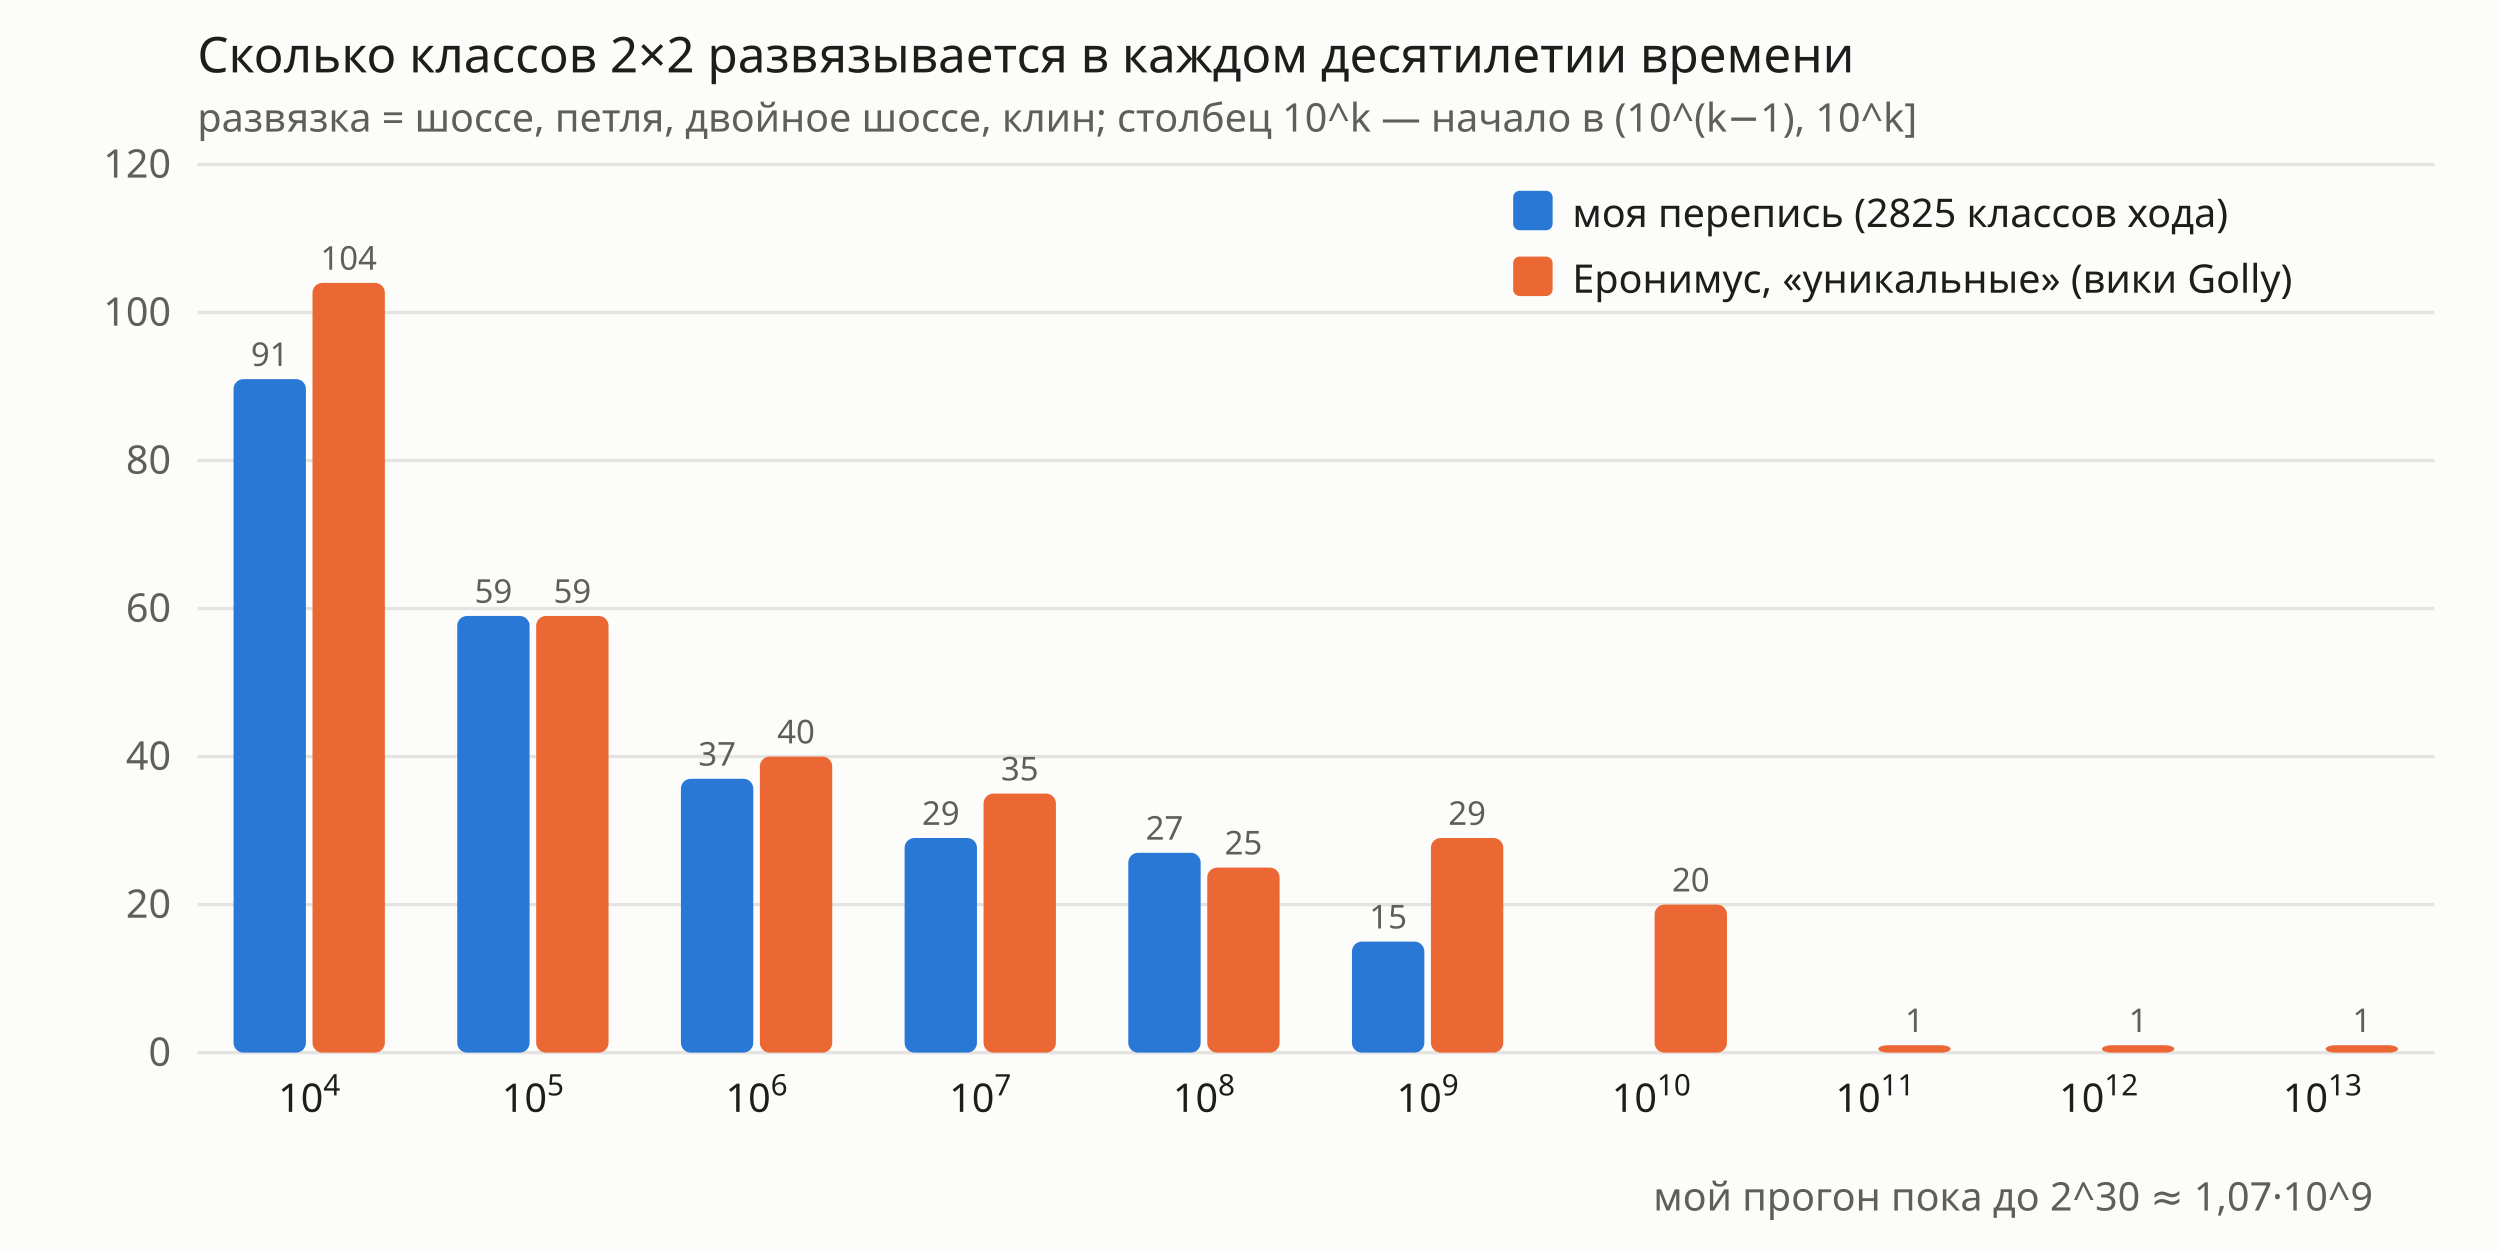
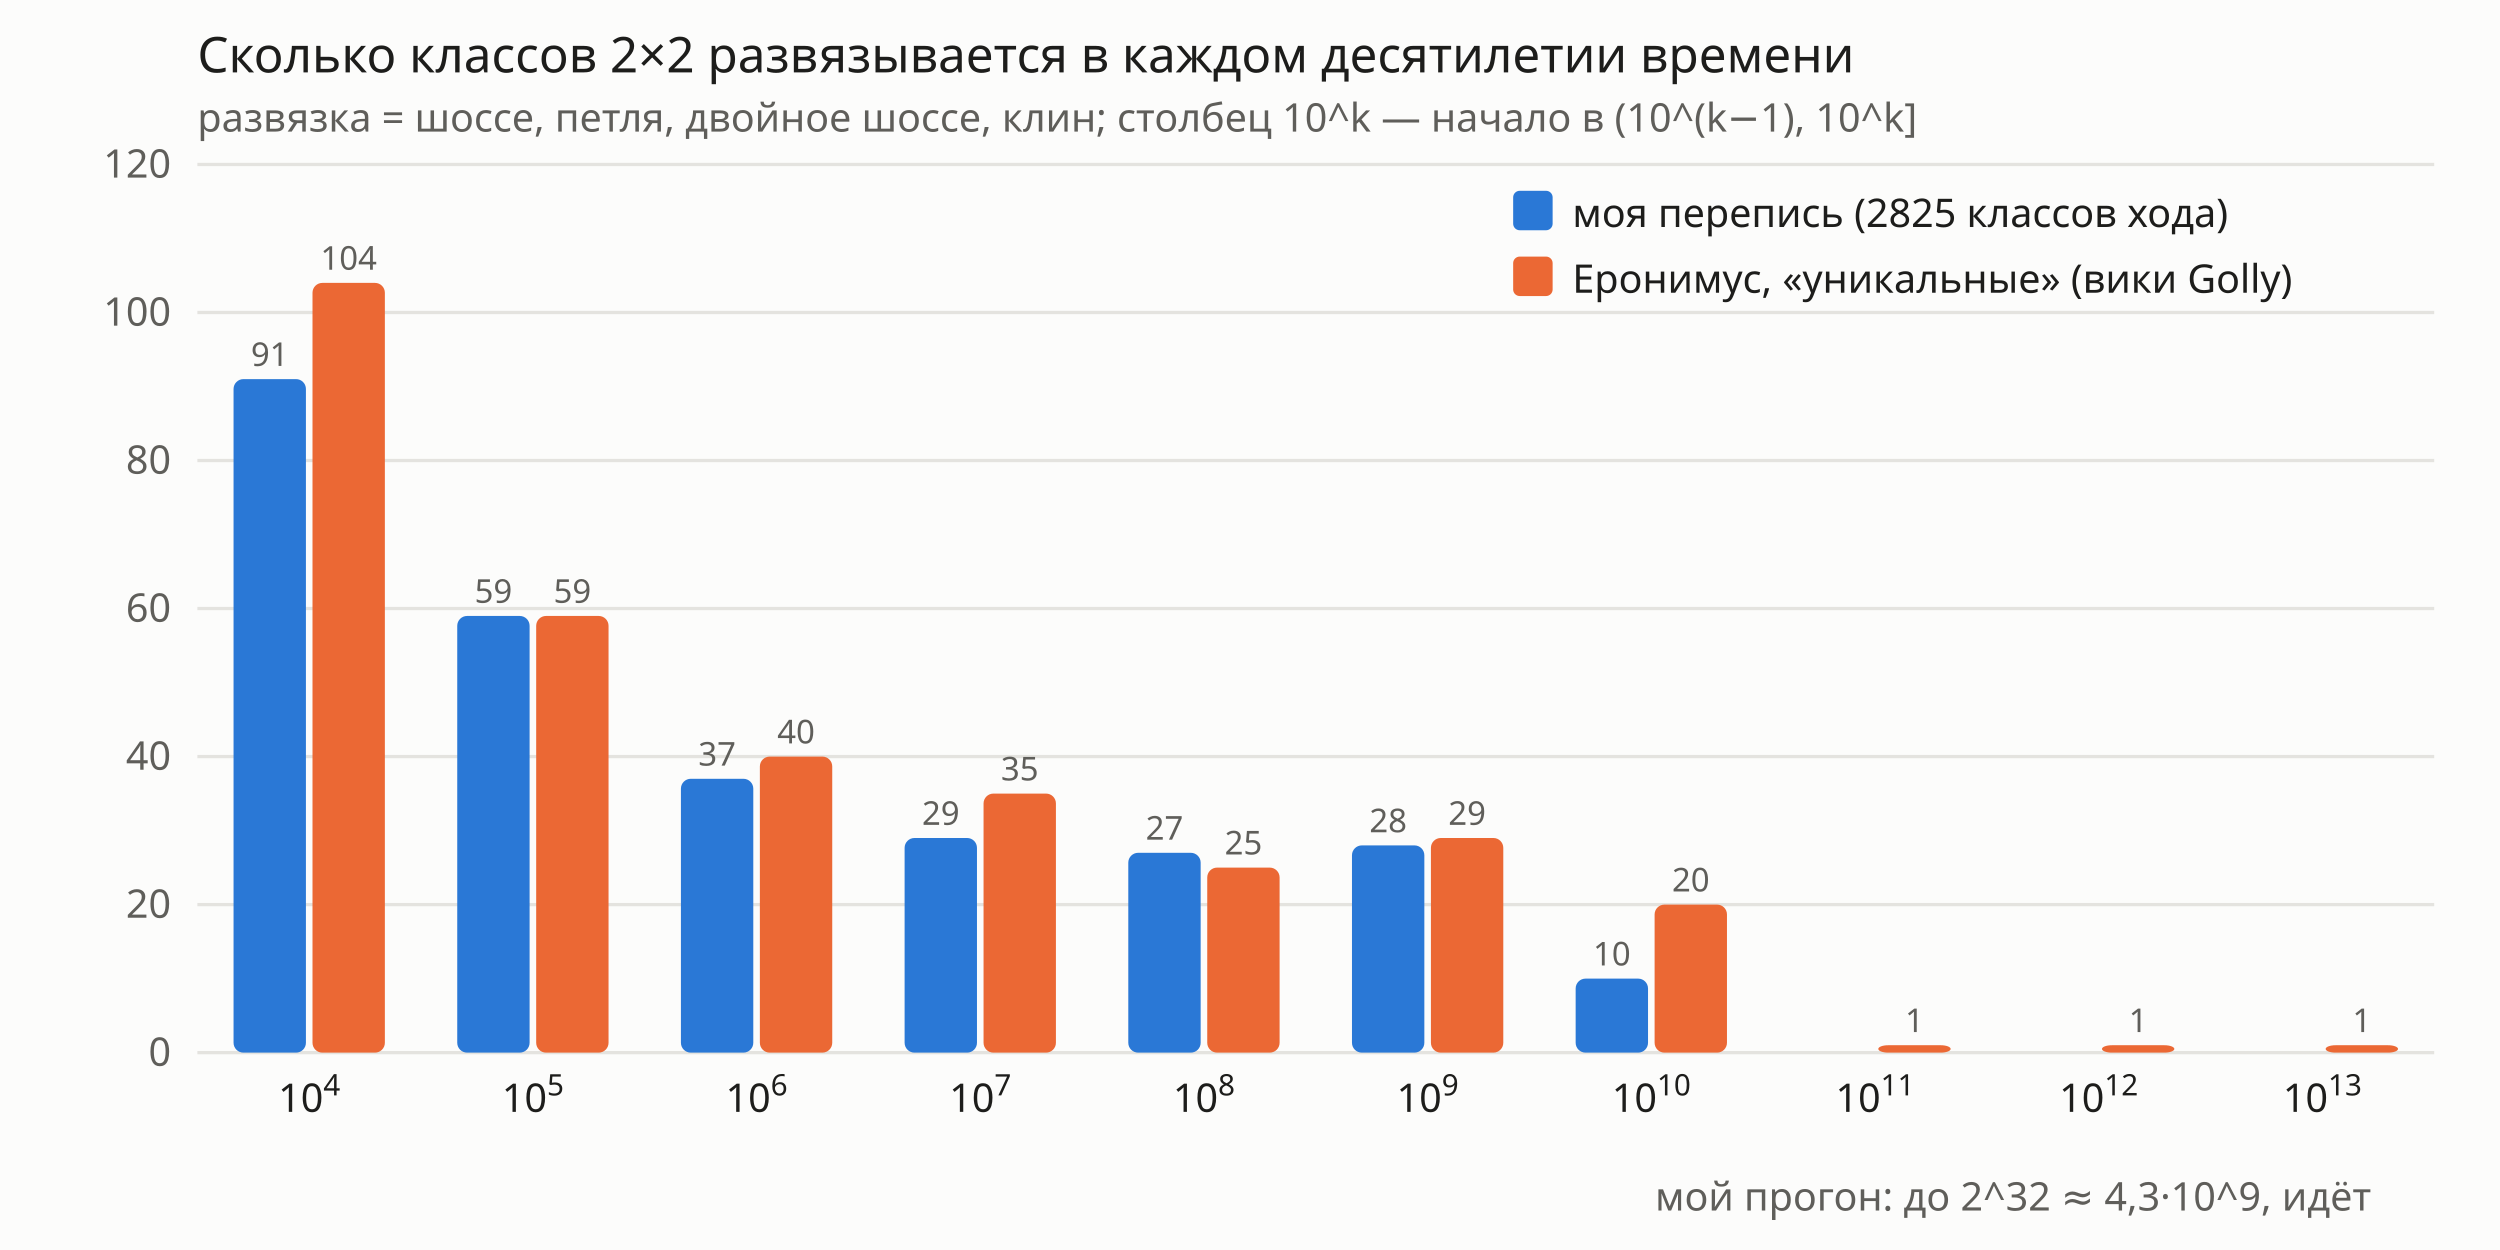
<svg xmlns="http://www.w3.org/2000/svg" width="760" height="380" font-family="sans-serif" font-size="12">
  <rect width="760" height="380" fill="#fcfcfb" />
  <text x="60" y="22" font-size="15" fill="#1d1d1b">Сколько классов 2×2 развязывается в каждом десятилетии времени</text>
  <text x="60" y="40" fill="#5f5e5a">развязка = шоссе, петля, двойное шоссе, клин; столбец 10^k — начало в (10^(k−1), 10^k]</text>
  <line x1="60" x2="740" y1="320.0" y2="320.0" stroke="#e4e3df" stroke-width="1" />
  <text x="52" y="324.0" text-anchor="end" fill="#5f5e5a">0</text>
  <line x1="60" x2="740" y1="275.0" y2="275.0" stroke="#e4e3df" stroke-width="1" />
  <text x="52" y="279.0" text-anchor="end" fill="#5f5e5a">20</text>
  <line x1="60" x2="740" y1="230.0" y2="230.0" stroke="#e4e3df" stroke-width="1" />
  <text x="52" y="234.0" text-anchor="end" fill="#5f5e5a">40</text>
  <line x1="60" x2="740" y1="185.0" y2="185.0" stroke="#e4e3df" stroke-width="1" />
  <text x="52" y="189.0" text-anchor="end" fill="#5f5e5a">60</text>
  <line x1="60" x2="740" y1="140.0" y2="140.0" stroke="#e4e3df" stroke-width="1" />
  <text x="52" y="144.0" text-anchor="end" fill="#5f5e5a">80</text>
  <line x1="60" x2="740" y1="95.0" y2="95.0" stroke="#e4e3df" stroke-width="1" />
  <text x="52" y="99.0" text-anchor="end" fill="#5f5e5a">100</text>
  <line x1="60" x2="740" y1="50.0" y2="50.0" stroke="#e4e3df" stroke-width="1" />
  <text x="52" y="54.0" text-anchor="end" fill="#5f5e5a">120</text>
  <rect x="71.0" y="115.25" width="22" height="204.75" rx="3" fill="#2a78d6" />
  <text x="82.0" y="111.25" text-anchor="middle" font-size="10" fill="#5f5e5a">91</text>
  <rect x="95.0" y="86.0" width="22" height="234.0" rx="3" fill="#eb6834" />
  <text x="106.0" y="82.0" text-anchor="middle" font-size="10" fill="#5f5e5a">104</text>
  <text x="94.0" y="338" text-anchor="middle" fill="#1d1d1b">10<tspan dy="-5" font-size="9">4</tspan>
  </text>
  <rect x="139.0" y="187.25" width="22" height="132.75" rx="3" fill="#2a78d6" />
  <text x="150.0" y="183.25" text-anchor="middle" font-size="10" fill="#5f5e5a">59</text>
  <rect x="163.0" y="187.25" width="22" height="132.75" rx="3" fill="#eb6834" />
  <text x="174.0" y="183.25" text-anchor="middle" font-size="10" fill="#5f5e5a">59</text>
  <text x="162.0" y="338" text-anchor="middle" fill="#1d1d1b">10<tspan dy="-5" font-size="9">5</tspan>
  </text>
  <rect x="207.0" y="236.75" width="22" height="83.25" rx="3" fill="#2a78d6" />
  <text x="218.0" y="232.75" text-anchor="middle" font-size="10" fill="#5f5e5a">37</text>
  <rect x="231.0" y="230.0" width="22" height="90.0" rx="3" fill="#eb6834" />
  <text x="242.0" y="226.0" text-anchor="middle" font-size="10" fill="#5f5e5a">40</text>
  <text x="230.0" y="338" text-anchor="middle" fill="#1d1d1b">10<tspan dy="-5" font-size="9">6</tspan>
  </text>
  <rect x="275.0" y="254.75" width="22" height="65.25" rx="3" fill="#2a78d6" />
  <text x="286.0" y="250.75" text-anchor="middle" font-size="10" fill="#5f5e5a">29</text>
  <rect x="299.0" y="241.25" width="22" height="78.75" rx="3" fill="#eb6834" />
  <text x="310.0" y="237.25" text-anchor="middle" font-size="10" fill="#5f5e5a">35</text>
  <text x="298.0" y="338" text-anchor="middle" fill="#1d1d1b">10<tspan dy="-5" font-size="9">7</tspan>
  </text>
  <rect x="343.0" y="259.25" width="22" height="60.75" rx="3" fill="#2a78d6" />
  <text x="354.0" y="255.25" text-anchor="middle" font-size="10" fill="#5f5e5a">27</text>
  <rect x="367.0" y="263.75" width="22" height="56.25" rx="3" fill="#eb6834" />
  <text x="378.0" y="259.75" text-anchor="middle" font-size="10" fill="#5f5e5a">25</text>
  <text x="366.0" y="338" text-anchor="middle" fill="#1d1d1b">10<tspan dy="-5" font-size="9">8</tspan>
  </text>
-   <rect x="411.0" y="286.25" width="22" height="33.75" rx="3" fill="#2a78d6" />
-   <text x="422.0" y="282.25" text-anchor="middle" font-size="10" fill="#5f5e5a">15</text>
+   <rect x="411.0" y="257.0" width="22" height="63.0" rx="3" fill="#2a78d6" />
+   <text x="422.0" y="253.0" text-anchor="middle" font-size="10" fill="#5f5e5a">28</text>
  <rect x="435.0" y="254.75" width="22" height="65.25" rx="3" fill="#eb6834" />
  <text x="446.0" y="250.75" text-anchor="middle" font-size="10" fill="#5f5e5a">29</text>
  <text x="434.0" y="338" text-anchor="middle" fill="#1d1d1b">10<tspan dy="-5" font-size="9">9</tspan>
  </text>
-   <rect x="479.0" y="320.0" width="22" height="0.0" rx="3" fill="#2a78d6" />
+   <rect x="479.0" y="297.5" width="22" height="22.5" rx="3" fill="#2a78d6" />
+   <text x="490.0" y="293.5" text-anchor="middle" font-size="10" fill="#5f5e5a">10</text>
  <rect x="503.0" y="275.0" width="22" height="45.0" rx="3" fill="#eb6834" />
  <text x="514.0" y="271.0" text-anchor="middle" font-size="10" fill="#5f5e5a">20</text>
  <text x="502.0" y="338" text-anchor="middle" fill="#1d1d1b">10<tspan dy="-5" font-size="9">10</tspan>
  </text>
  <rect x="547.0" y="320.0" width="22" height="0.0" rx="3" fill="#2a78d6" />
  <rect x="571.0" y="317.75" width="22" height="2.25" rx="3" fill="#eb6834" />
  <text x="582.0" y="313.75" text-anchor="middle" font-size="10" fill="#5f5e5a">1</text>
  <text x="570.0" y="338" text-anchor="middle" fill="#1d1d1b">10<tspan dy="-5" font-size="9">11</tspan>
  </text>
  <rect x="615.0" y="320.0" width="22" height="0.0" rx="3" fill="#2a78d6" />
  <rect x="639.0" y="317.75" width="22" height="2.25" rx="3" fill="#eb6834" />
  <text x="650.0" y="313.75" text-anchor="middle" font-size="10" fill="#5f5e5a">1</text>
  <text x="638.0" y="338" text-anchor="middle" fill="#1d1d1b">10<tspan dy="-5" font-size="9">12</tspan>
  </text>
  <rect x="683.0" y="320.0" width="22" height="0.0" rx="3" fill="#2a78d6" />
  <rect x="707.0" y="317.75" width="22" height="2.25" rx="3" fill="#eb6834" />
  <text x="718.0" y="313.75" text-anchor="middle" font-size="10" fill="#5f5e5a">1</text>
  <text x="706.0" y="338" text-anchor="middle" fill="#1d1d1b">10<tspan dy="-5" font-size="9">13</tspan>
  </text>
-   <text x="612.0" y="368" text-anchor="middle" fill="#5f5e5a">мой прогон пока до 2^30 ≈ 1,07·10^9</text>
+   <text x="612.0" y="368" text-anchor="middle" fill="#5f5e5a">мой прогон: до 2^32 ≈ 4,3·10^9, идёт</text>
  <rect x="460" y="58" width="12" height="12" rx="2" fill="#2a78d6" />
  <text x="478" y="69" fill="#1d1d1b">моя перепись (2825 классов хода)</text>
  <rect x="460" y="78" width="12" height="12" rx="2" fill="#eb6834" />
  <text x="478" y="89" fill="#1d1d1b">Еронимус, «уникальные» (вики Golly)</text>
</svg>
